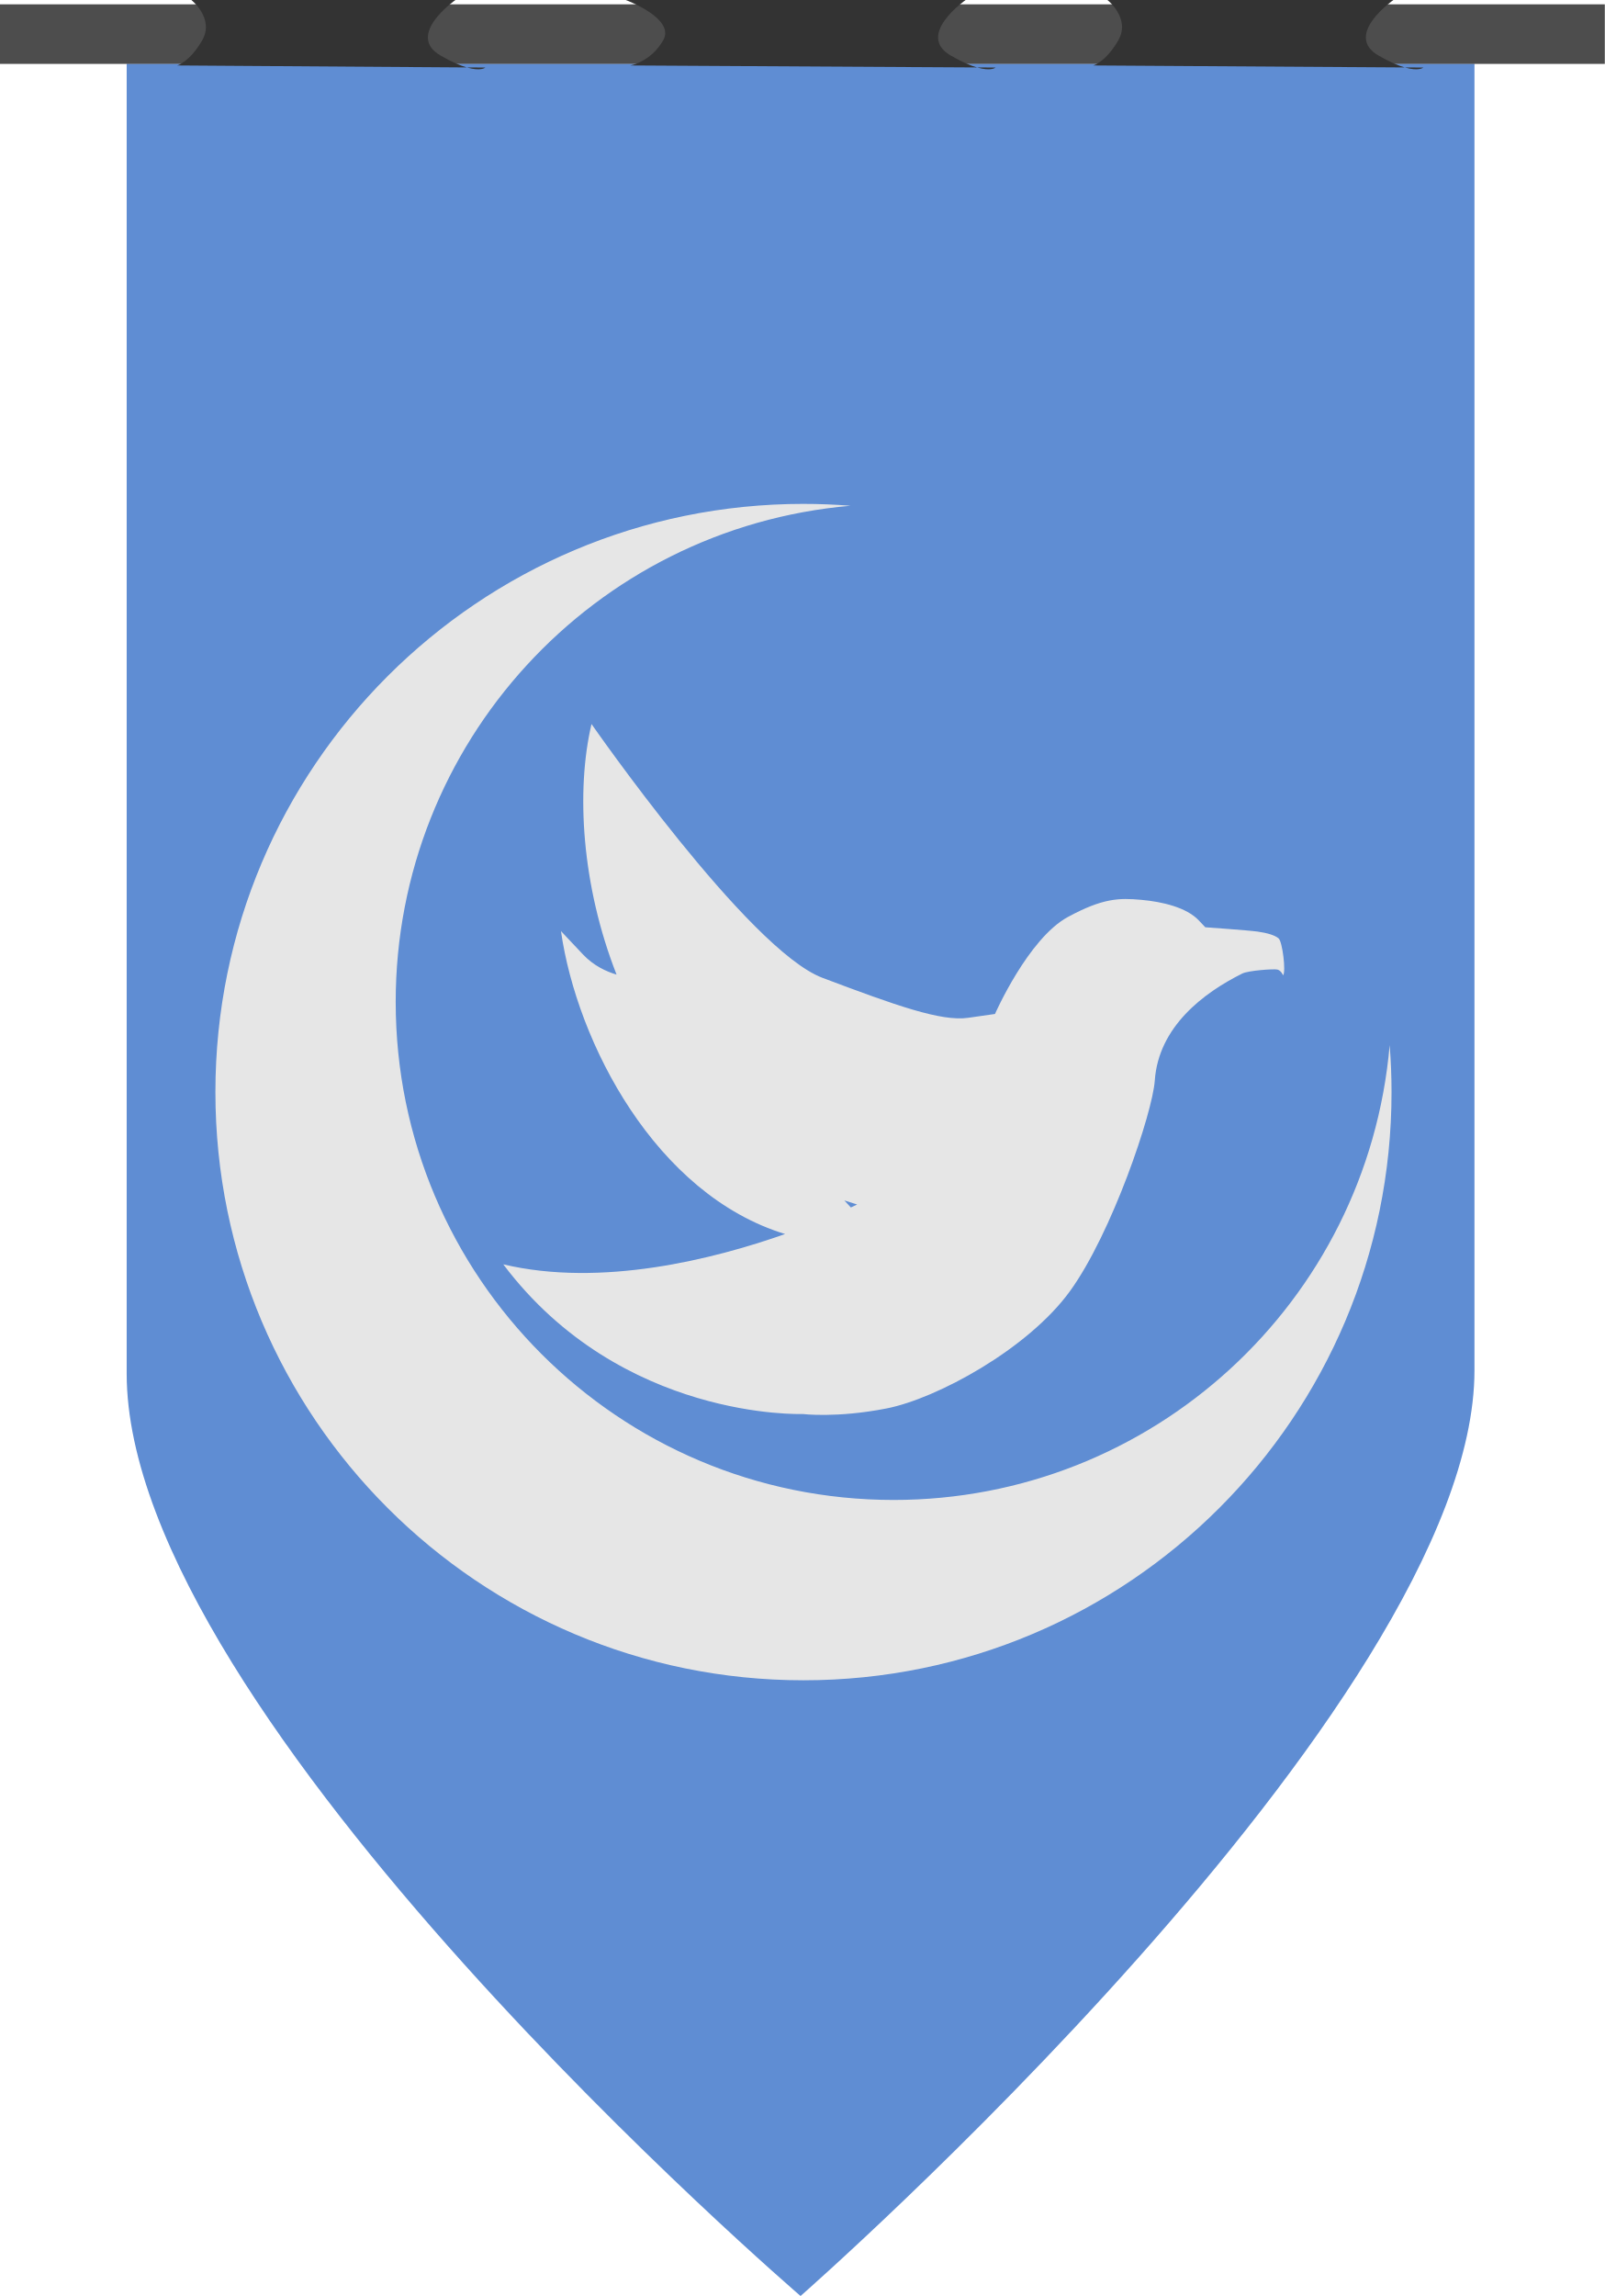
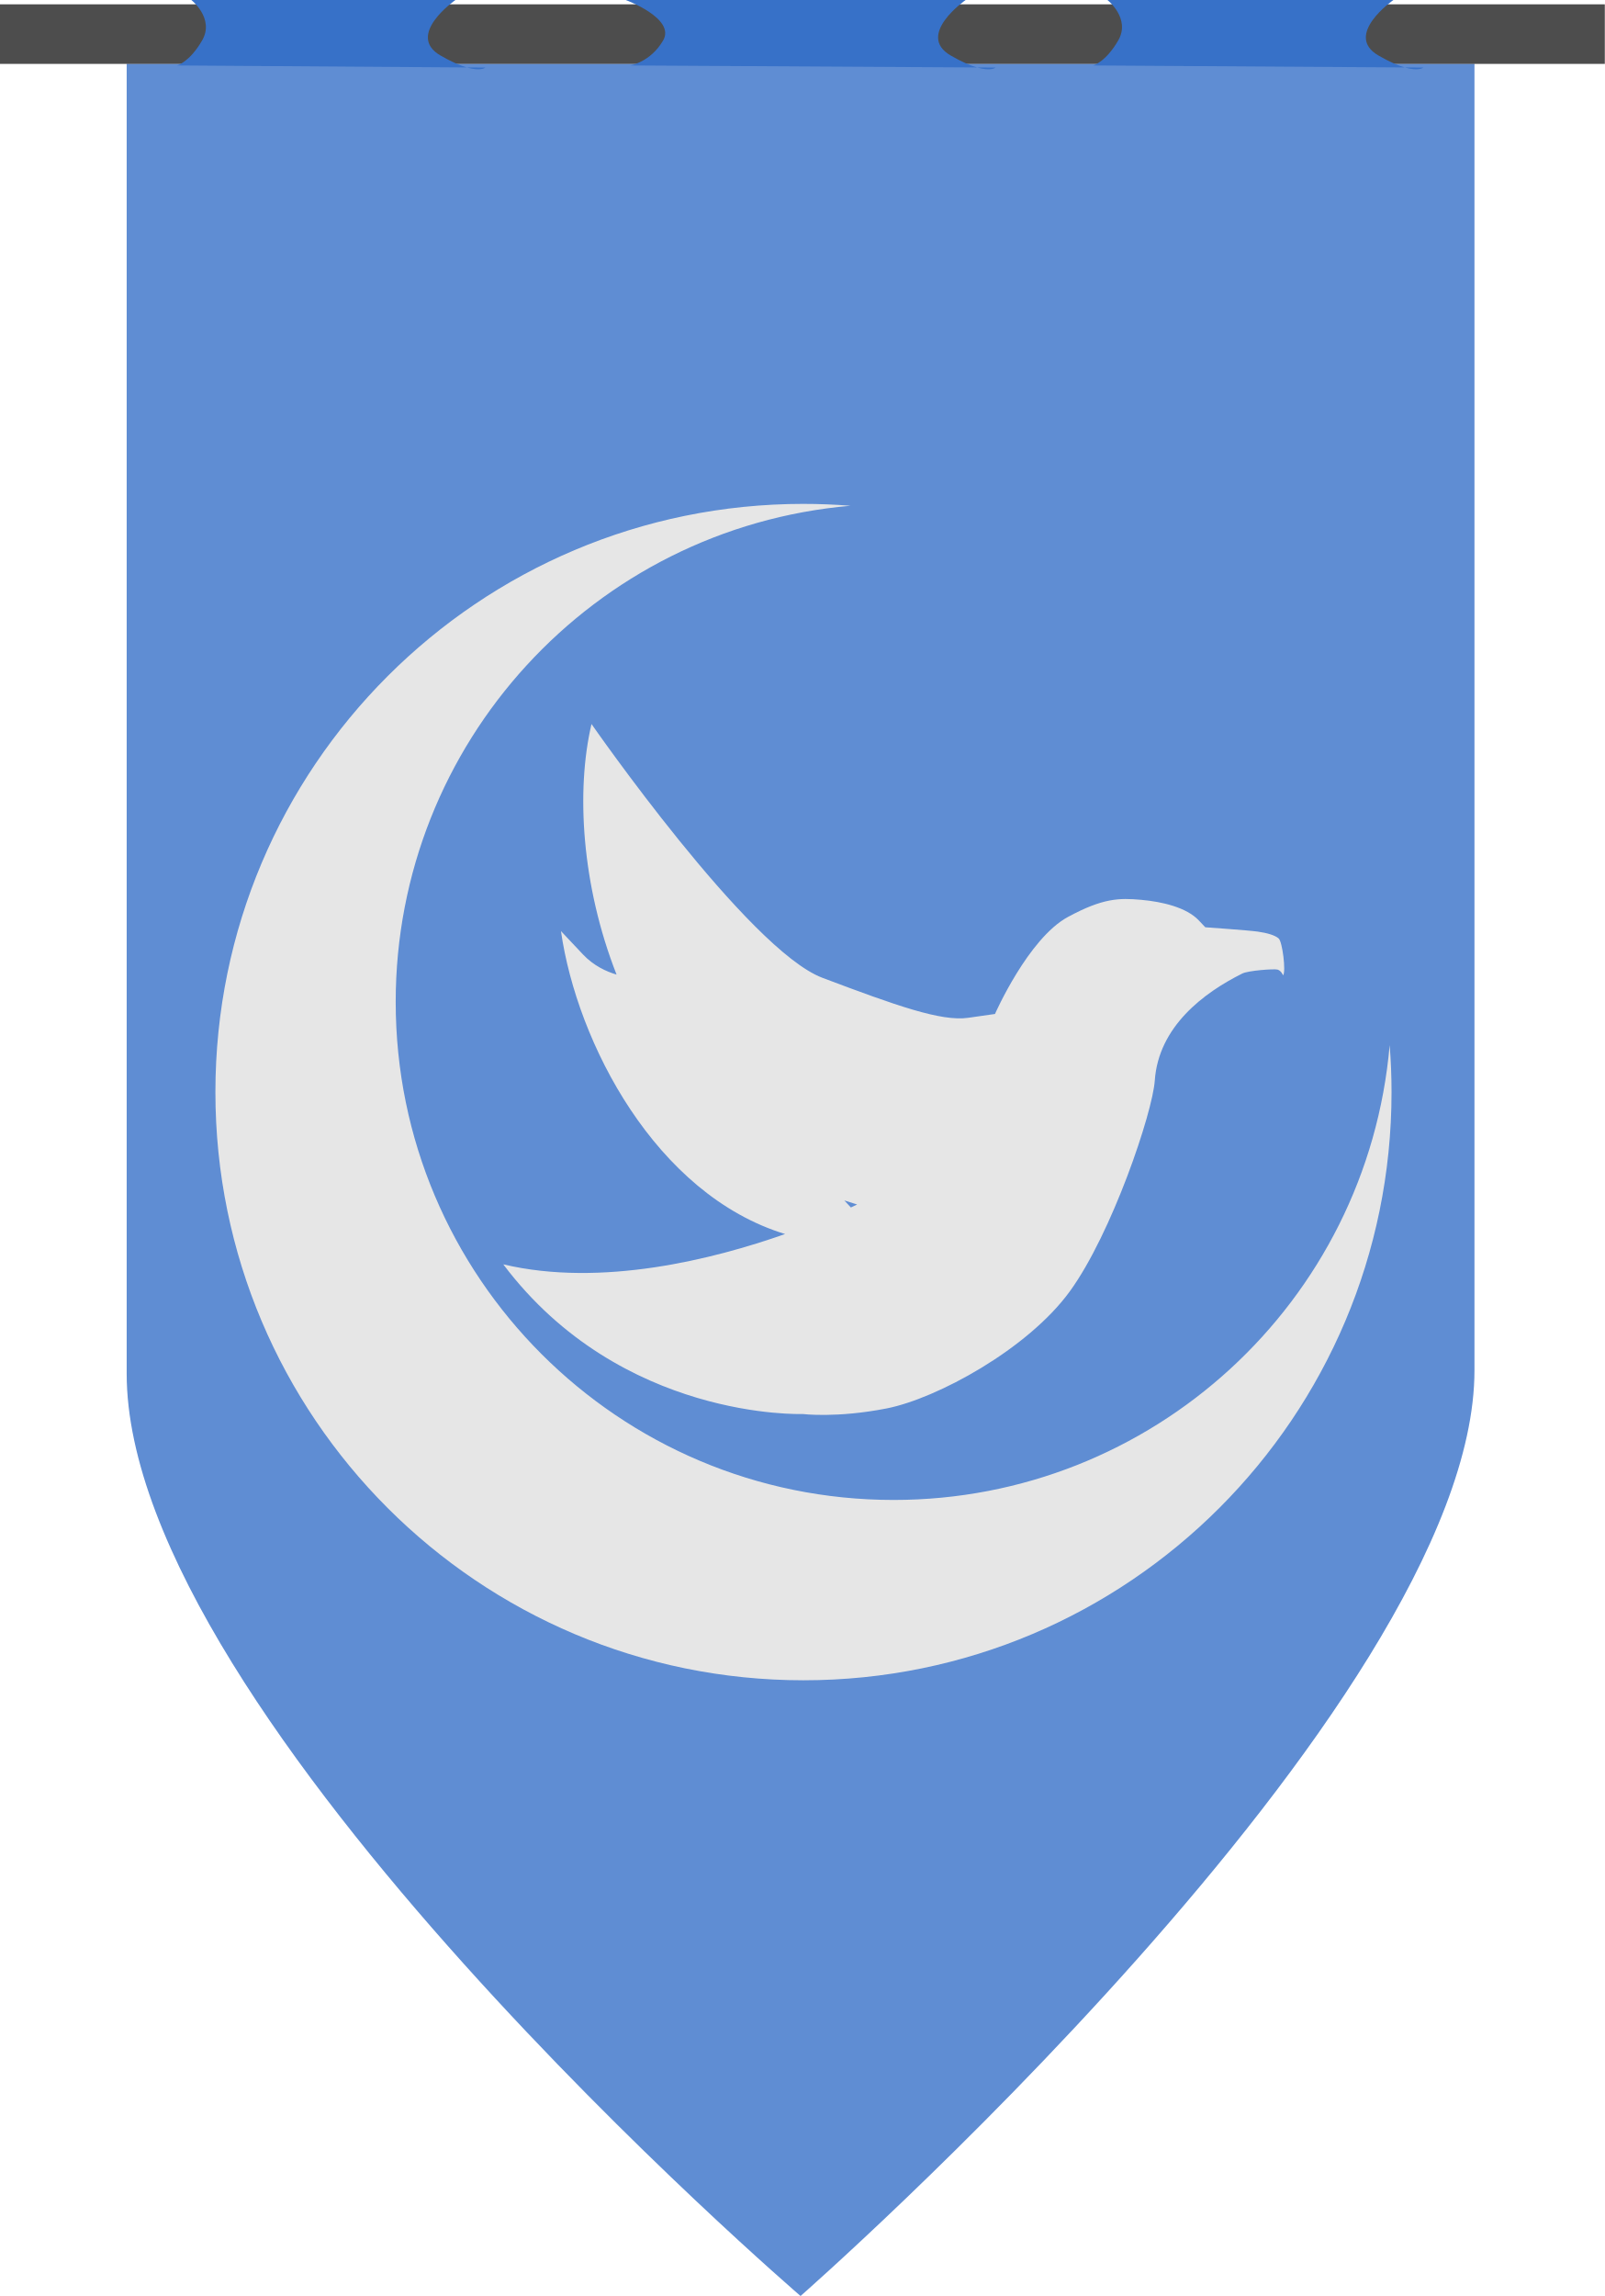
<svg xmlns="http://www.w3.org/2000/svg" width="147.296mm" height="210.688mm" viewBox="0 0 147.296 210.688" version="1.1" id="svg1" xml:space="preserve">
  <defs id="defs1" />
  <g id="layer1" transform="translate(-31.02941,-28.37434)">
    <g id="g9" style="display:inline">
      <path id="rect6" style="display:inline;fill:#5f8dd3;stroke-width:0.73;stroke-linecap:round;paint-order:markers fill stroke" d="M 166.362,154.115 V 34.22 H 42.656 V 154.418 c 0,31.534 61.852,84.644 61.852,84.644 0,0 61.854,-54.211 61.854,-84.947 z" />
      <rect style="display:inline;fill:#4d4d4d;stroke-width:0.773;stroke-linecap:round;paint-order:markers fill stroke" id="rect9" width="147.296" height="5.466" x="31.029" y="28.771" />
-       <path id="path7" style="display:inline;fill:#333333;stroke-width:0.73;stroke-linecap:round;paint-order:markers fill stroke" d="m 48.592,28.374 c 0,0 2.153,1.696 0.993,3.705 -1.16,2.009 -2.301,2.302 -2.301,2.302 l 26.59,0.182 c -0.598,-0.172 -1.384,-0.501 -2.409,-1.092 -3.257,-1.88 1.365,-5.096 1.365,-5.096 z m 39.872,0 c 0,0 4.594,1.696 3.434,3.705 -1.16,2.009 -3.034,2.302 -3.034,2.302 l 31.841,0.183 c -0.598,-0.172 -1.385,-0.501 -2.411,-1.093 -3.257,-1.88 1.365,-5.096 1.365,-5.096 z m 44.211,0 c 0,0 2.153,1.696 0.993,3.705 -1.16,2.009 -2.302,2.302 -2.302,2.302 l 28.598,0.182 c -0.598,-0.172 -1.385,-0.501 -2.409,-1.092 -3.257,-1.88 1.366,-5.096 1.366,-5.096 z m -58.8,6.189 c 1.302,0.375 1.704,0.01 1.704,0.01 z m 86.09,0 c 1.302,0.375 1.704,0.01 1.704,0.01 z m -39.26,8.37e-4 c 1.3,0.374 1.703,0.009 1.703,0.009 z" />
+       <path id="path7" style="display:inline;fill:#3771c8;stroke-width:0.73;stroke-linecap:round;paint-order:markers fill stroke" d="m 48.592,28.374 c 0,0 2.153,1.696 0.993,3.705 -1.16,2.009 -2.301,2.302 -2.301,2.302 l 26.59,0.182 c -0.598,-0.172 -1.384,-0.501 -2.409,-1.092 -3.257,-1.88 1.365,-5.096 1.365,-5.096 z m 39.872,0 c 0,0 4.594,1.696 3.434,3.705 -1.16,2.009 -3.034,2.302 -3.034,2.302 l 31.841,0.183 c -0.598,-0.172 -1.385,-0.501 -2.411,-1.093 -3.257,-1.88 1.365,-5.096 1.365,-5.096 z m 44.211,0 c 0,0 2.153,1.696 0.993,3.705 -1.16,2.009 -2.302,2.302 -2.302,2.302 l 28.598,0.182 c -0.598,-0.172 -1.385,-0.501 -2.409,-1.092 -3.257,-1.88 1.366,-5.096 1.366,-5.096 z m -58.8,6.189 c 1.302,0.375 1.704,0.01 1.704,0.01 z m 86.09,0 c 1.302,0.375 1.704,0.01 1.704,0.01 z m -39.26,8.37e-4 c 1.3,0.374 1.703,0.009 1.703,0.009 z" />
      <path id="path29" style="fill:#e6e6e6;stroke-width:0.67;stroke-linecap:round;paint-order:markers fill stroke" d="m 104.775,74.612 c -29.81,2e-6 -53.975,24.165 -53.975,53.975 1e-6,29.81 24.165,53.975 53.975,53.975 29.81,0 53.975,-24.165 53.975,-53.975 -3e-5,-1.438 -0.058,-2.876 -0.172,-4.309 -2.056,23.614 -21.825,41.737 -45.529,41.737 -25.24,0 -45.701,-20.461 -45.701,-45.701 4.9e-5,-23.704 18.123,-43.473 41.737,-45.529 -1.434,-0.115 -2.871,-0.172 -4.309,-0.172 z M 85.32,94.813 c -1.437,6.108 -0.911,14.818 2.3,22.992 -0.943,-0.277 -2.107,-0.813 -3.082,-1.847 l -2.022,-2.145 c 1.472,10.272 8.707,24.172 20.572,27.8 -6.536,2.303 -16.837,4.92 -25.866,2.782 10.821,14.358 27.477,13.733 27.477,13.733 0,0 3.112,0.39 7.707,-0.511 4.596,-0.901 12.965,-5.44 16.821,-10.752 3.856,-5.311 7.589,-16.385 7.793,-19.335 0.344,-4.959 4.507,-8.066 8.032,-9.823 0.543,-0.271 2.897,-0.446 3.23,-0.361 0.333,0.085 0.518,0.529 0.518,0.529 0.271,-0.351 -0.063,-3.086 -0.412,-3.388 -0.349,-0.302 -1.075,-0.506 -1.929,-0.627 -0.855,-0.121 -4.803,-0.396 -4.803,-0.396 l -0.601,-0.635 c -1.124,-1.188 -3.348,-1.711 -5.284,-1.884 -2.029,-0.181 -3.517,-0.162 -6.724,1.573 -3.649,1.975 -6.695,8.902 -6.695,8.902 l -2.465,0.352 c -2.465,0.352 -6.574,-1.106 -13.37,-3.67 C 99.72,115.538 85.32,94.813 85.32,94.813 Z m 23.204,43.718 c 0.387,0.129 0.779,0.253 1.177,0.37 0,0 -0.2,0.1 -0.574,0.274 z" />
    </g>
  </g>
</svg>
